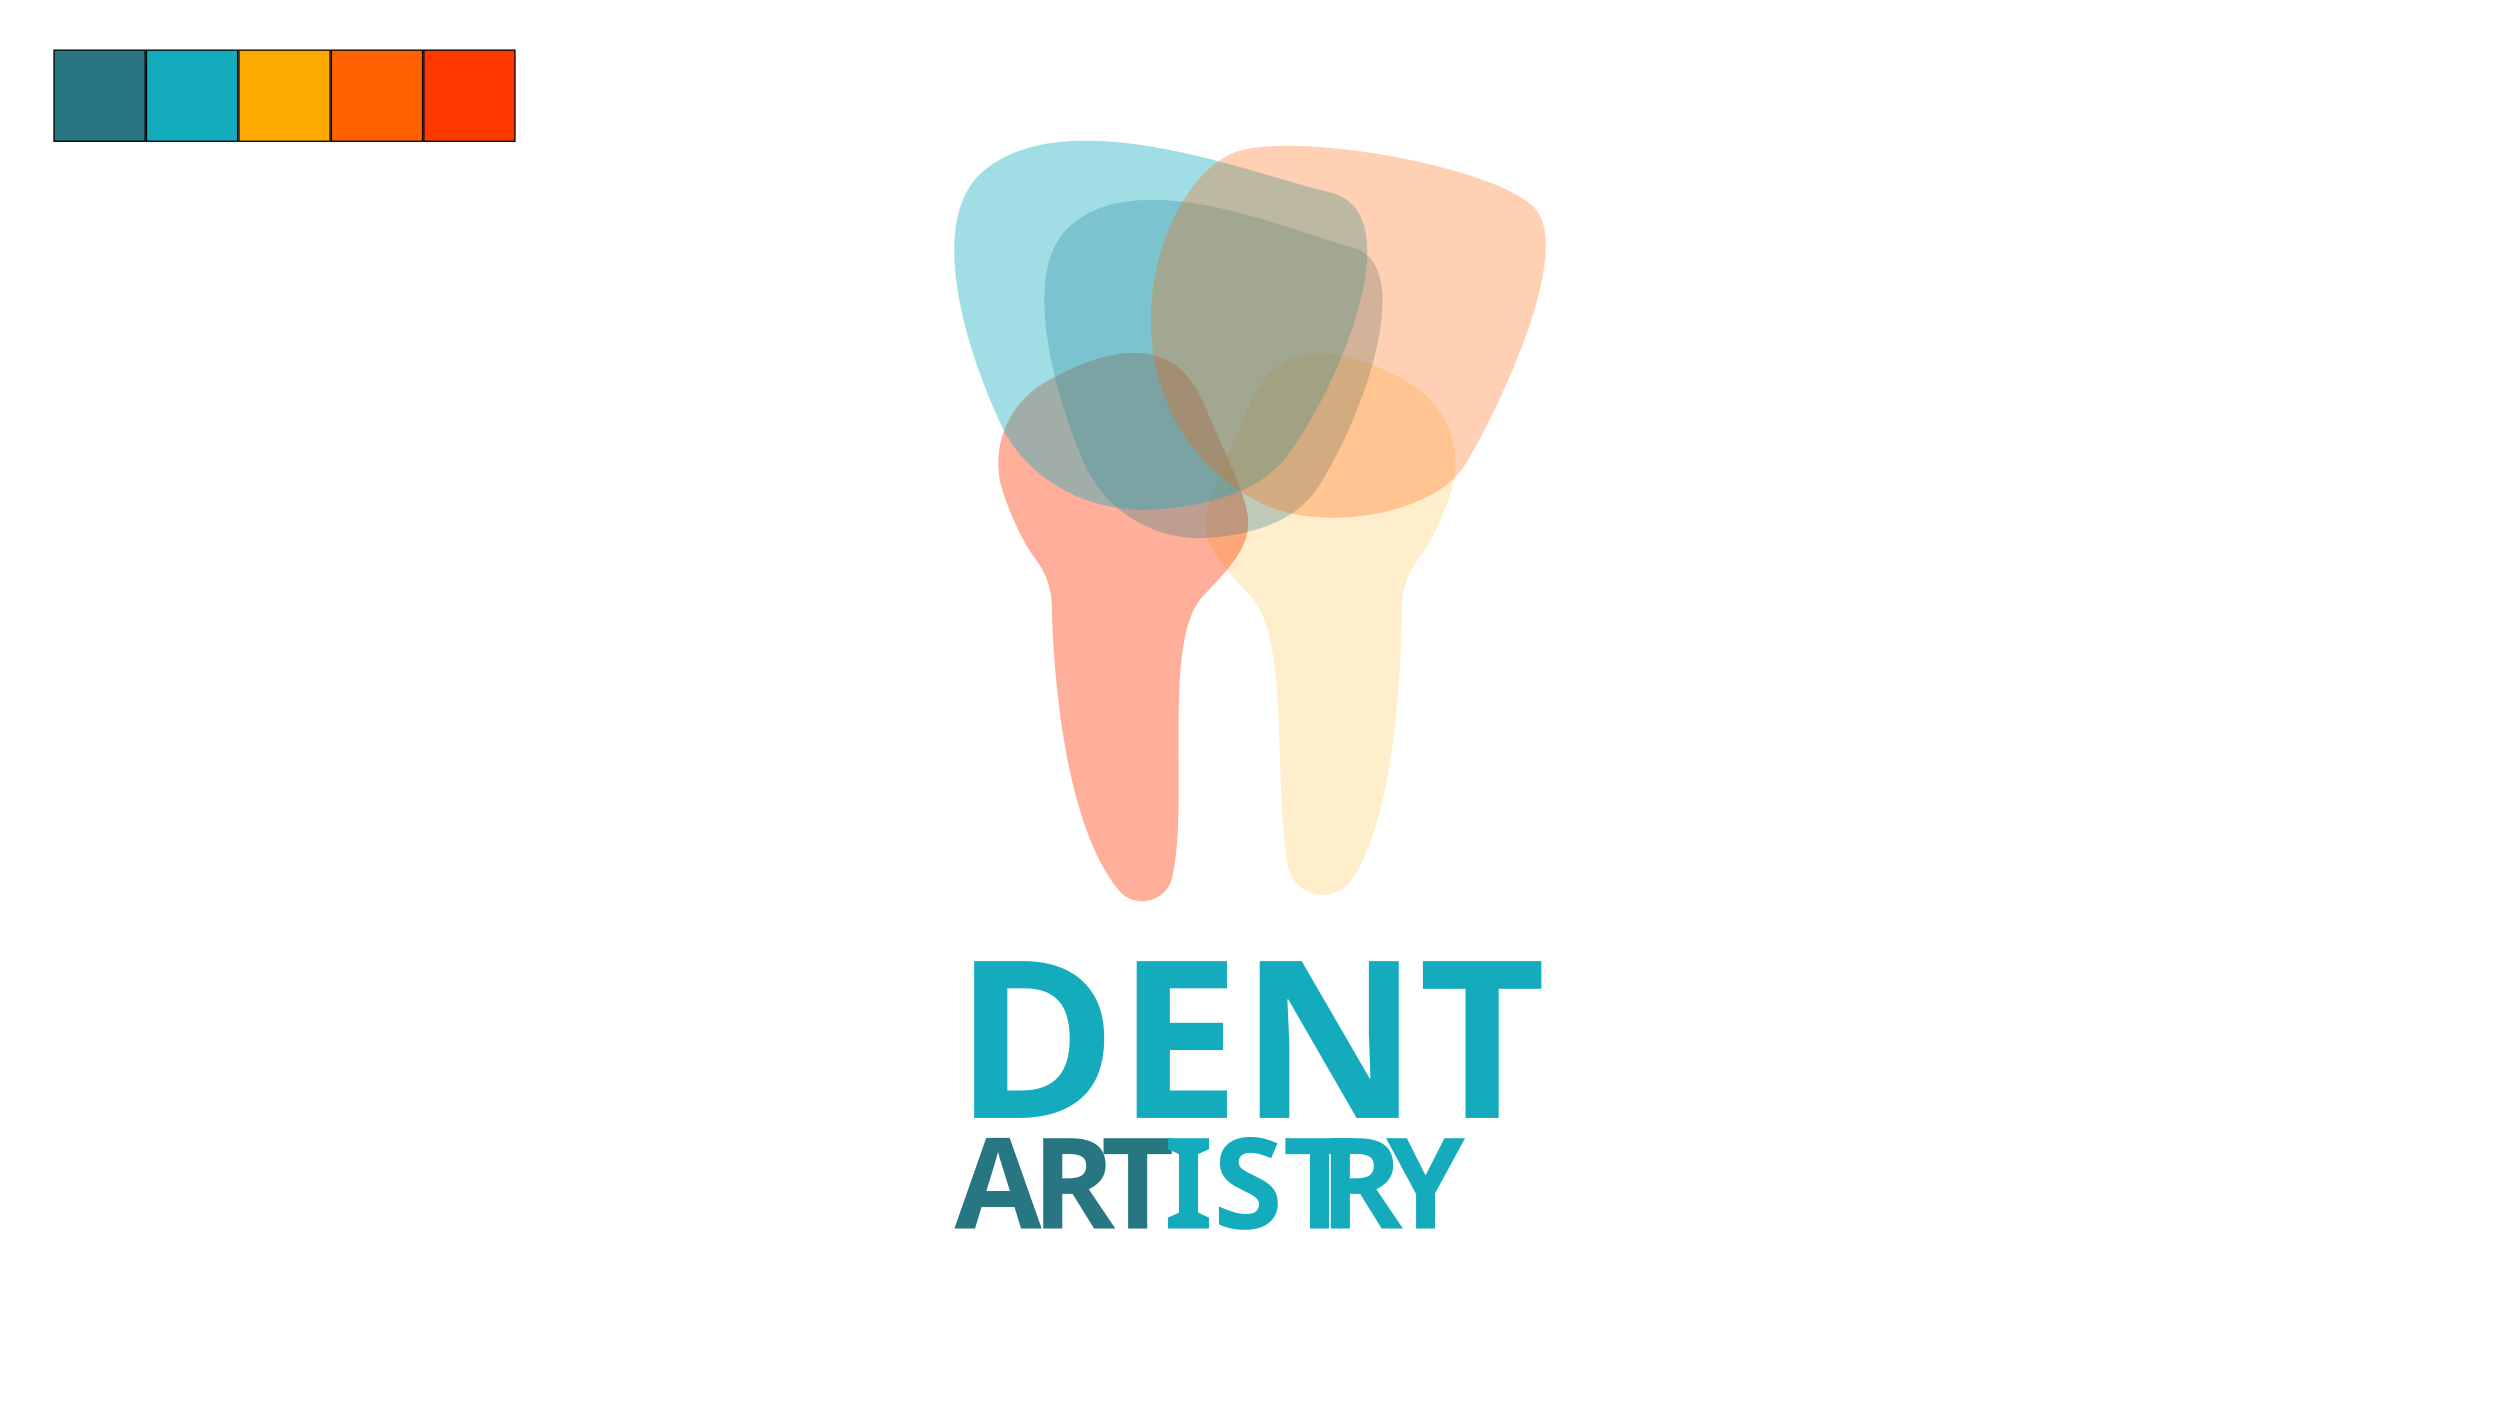
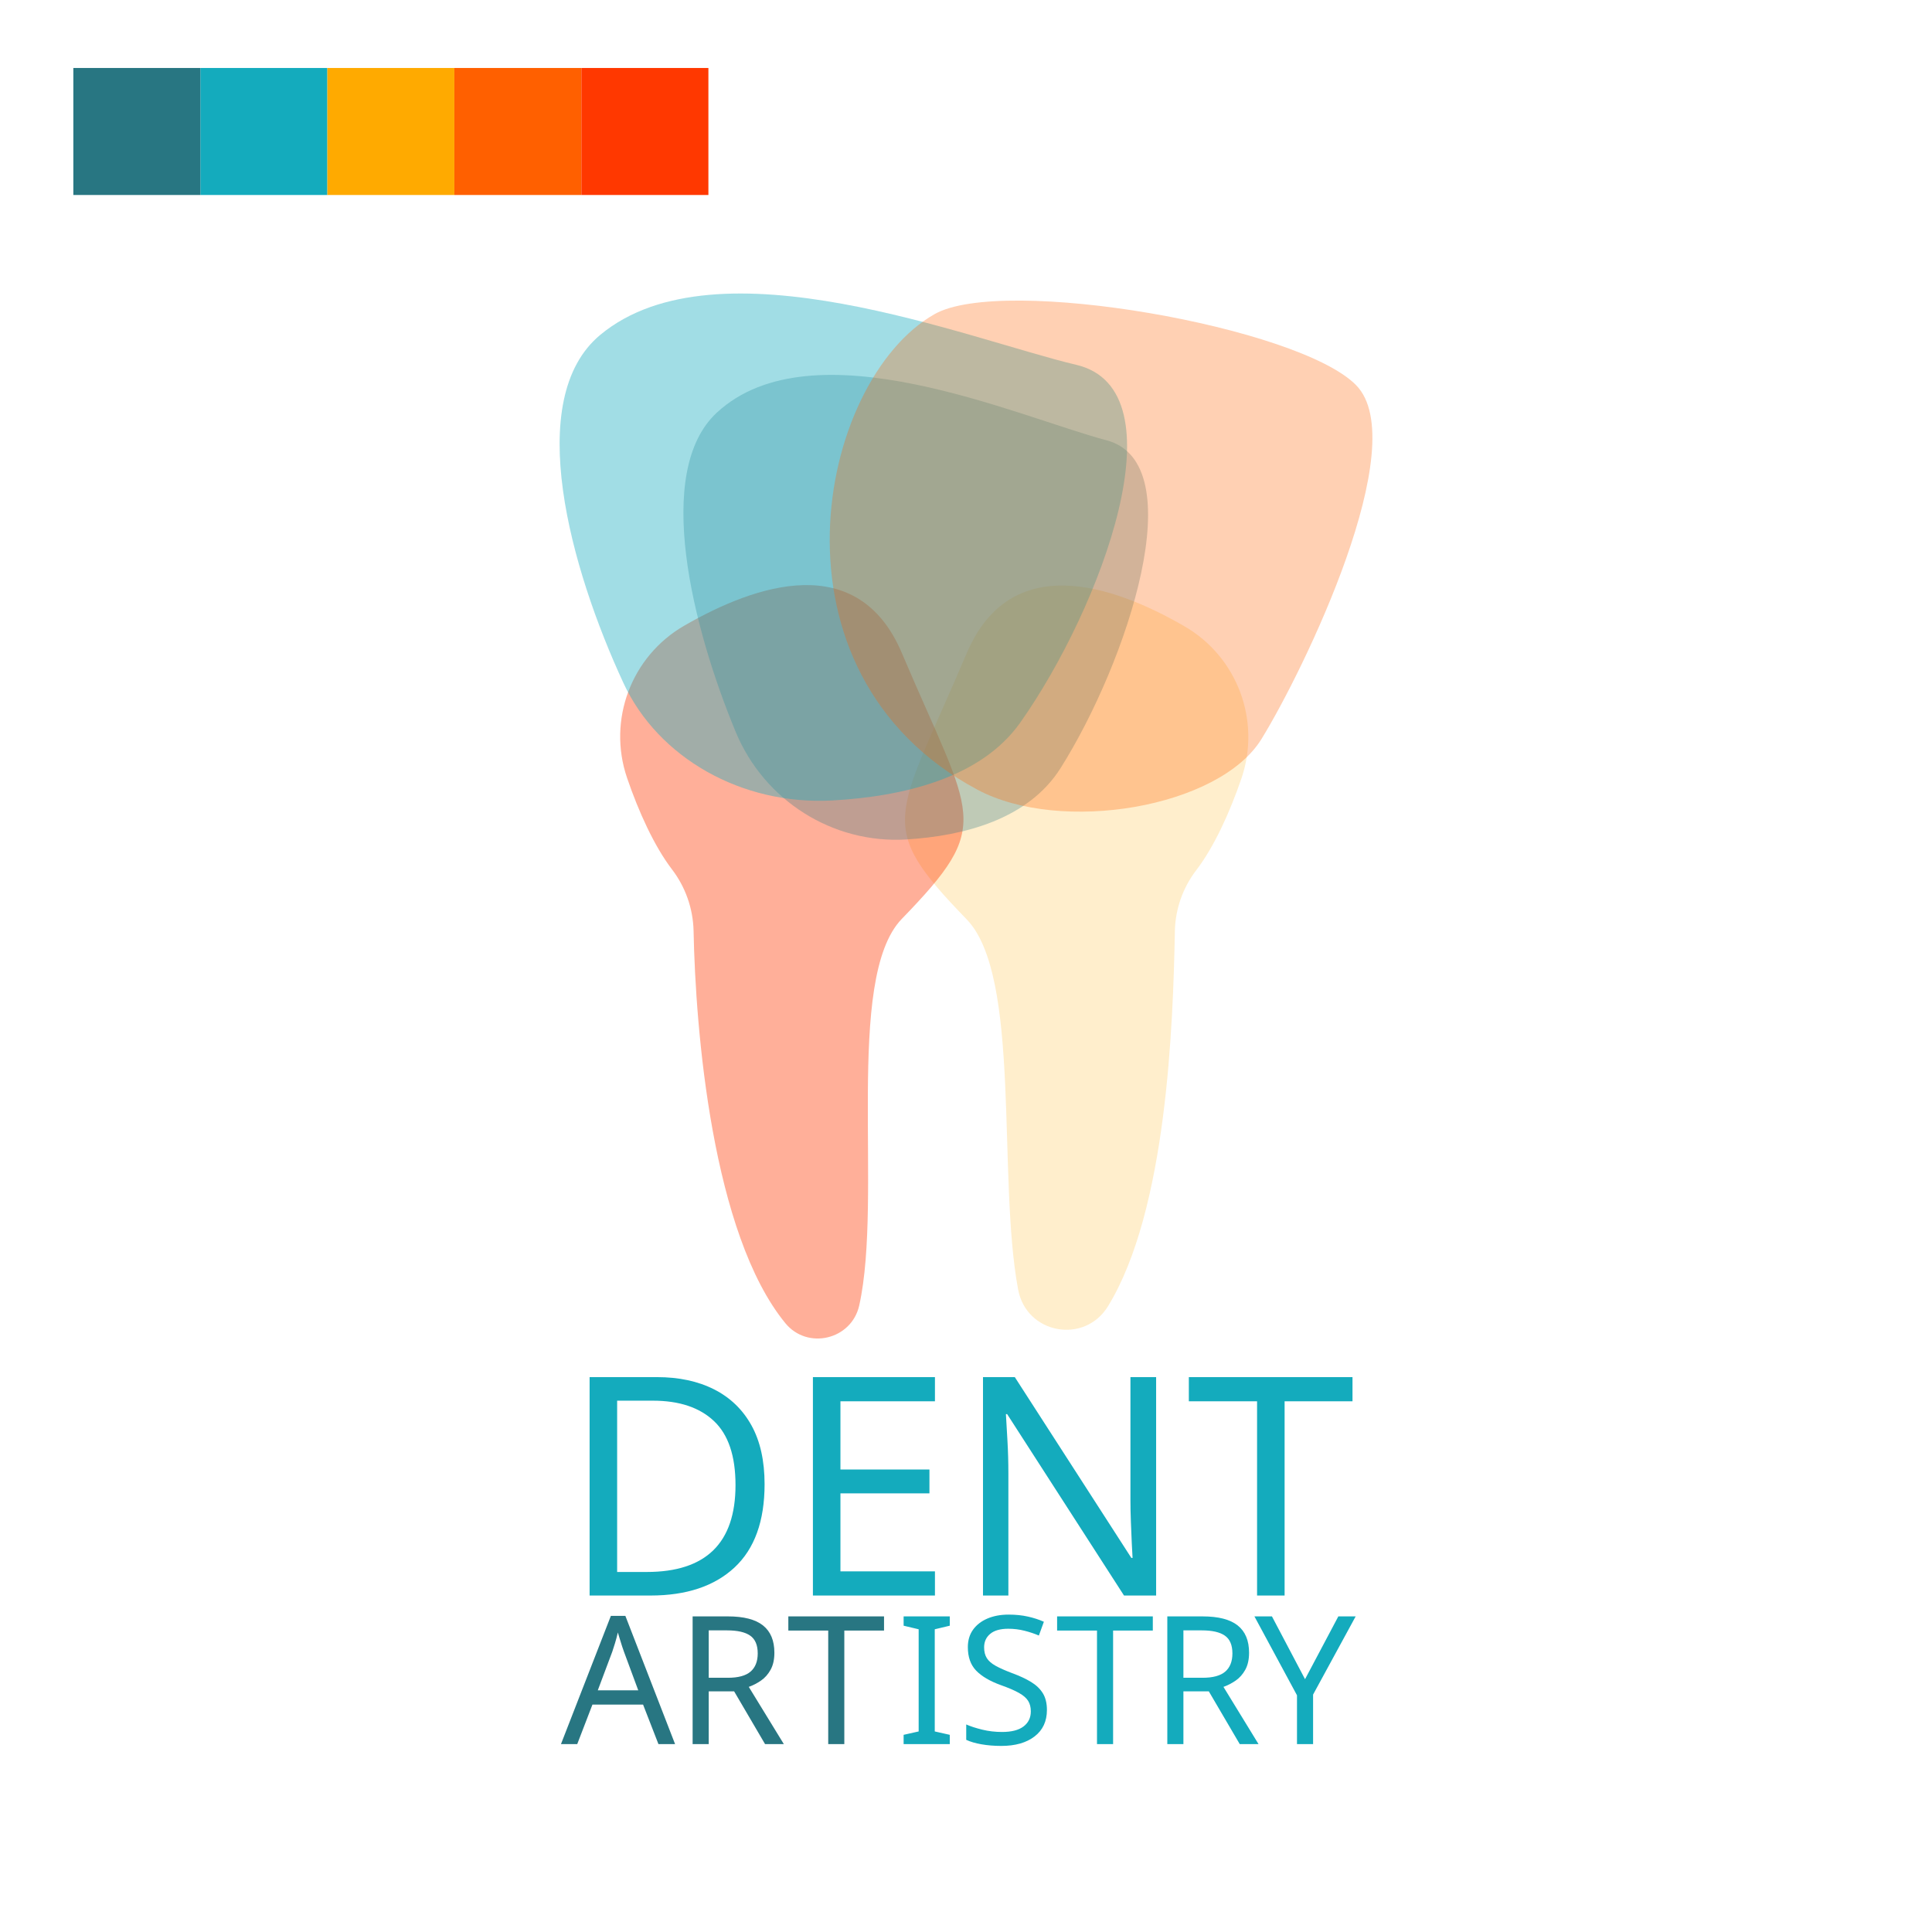
- <svg xmlns="http://www.w3.org/2000/svg" id="Layer_1" data-name="Layer 1" viewBox="0 0 1920 1080">
+ <svg xmlns="http://www.w3.org/2000/svg" id="Layer_1" data-name="Layer 1" viewBox="0 0 1080 1080">
  <defs>
-     <style>.cls-1,.cls-13,.cls-9{fill:#14abbd;}.cls-2{fill:#fa0;}.cls-3{fill:#ff6000;}.cls-4{fill:#ff3800;}.cls-10,.cls-5{fill:#287682;}.cls-6{opacity:0.2;}.cls-7{opacity:0.4;}.cls-8{opacity:0.3;}.cls-9{font-size:168.7px;}.cls-10,.cls-9{font-family:OpenSans-Bold, OpenSans Bold;font-weight:700;}.cls-10{font-size:97.17px;}.cls-11{letter-spacing:0.01em;}.cls-12{letter-spacing:0em;}.cls-13{letter-spacing:-0.01em;}</style>
+     <style>.cls-1,.cls-11,.cls-9{fill:#14abbd;}.cls-2{fill:#fa0;}.cls-3{fill:#ff6000;}.cls-4{fill:#ff3800;}.cls-10,.cls-5{fill:#287682;}.cls-6{opacity:0.2;}.cls-7{opacity:0.4;}.cls-8{opacity:0.3;}.cls-9{font-size:171px;}.cls-10,.cls-9{font-family:Rockwell;}.cls-10{font-size:100px;}.cls-11{letter-spacing:-0.02em;}</style>
  </defs>
-   <rect class="cls-1" x="112.5" y="38.5" width="70" height="70" />
-   <path d="M182,39v69H113V39h69m1-1H112v71h71V38Z" />
-   <rect class="cls-2" x="183.5" y="38.5" width="70" height="70" />
-   <path d="M253,39v69H184V39h69m1-1H183v71h71V38Z" />
-   <rect class="cls-3" x="254.5" y="38.5" width="70" height="70" />
-   <path d="M324,39v69H255V39h69m1-1H254v71h71V38Z" />
-   <rect class="cls-4" x="325.5" y="38.5" width="70" height="70" />
-   <path d="M395,39v69H326V39h69m1-1H325v71h71V38Z" />
-   <rect class="cls-5" x="41.5" y="38.5" width="70" height="70" />
-   <path d="M111,39v69H42V39h69m1-1H41v71h71V38Z" />
+   <rect class="cls-1" x="112" y="38" width="71" height="71" />
+   <rect class="cls-2" x="183" y="38" width="71" height="71" />
+   <rect class="cls-3" x="254" y="38" width="71" height="71" />
+   <rect class="cls-4" x="325" y="38" width="71" height="71" />
+   <rect class="cls-5" x="41" y="38" width="71" height="71" />
  <g class="cls-6">
-     <path class="cls-2" d="M1039.41,674.06c32.92-53.78,36.35-157.43,37.35-209.62a58,58,0,0,1,12-34.15c9.85-12.84,18.69-32.15,25.25-51.35a71.54,71.54,0,0,0-32-85c-40.2-23.23-97.19-42.36-121.65,15.22-39.73,93.56-51.76,95.23,0,148.66,30.76,31.76,17,144.19,28.79,207C993.8,689.63,1026.26,695.56,1039.41,674.06Z" />
+     <path class="cls-2" d="M619.41,730.15c32.92-53.78,36.35-157.43,37.35-209.62a58,58,0,0,1,12-34.15c9.85-12.85,18.69-32.15,25.25-51.35a71.53,71.53,0,0,0-32-85c-40.2-23.23-97.19-42.37-121.65,15.22-39.73,93.55-51.76,95.23,0,148.66,30.76,31.75,17,144.19,28.79,207C573.8,745.72,606.26,751.65,619.41,730.15Z" />
  </g>
  <g class="cls-7">
-     <path class="cls-4" d="M859,683.56c-40.9-49.95-50.22-163.82-51.29-219.38a58.82,58.82,0,0,0-12.19-34.43c-9.75-12.83-18.49-31.94-25-51a71.56,71.56,0,0,1,31.94-85.06c40.21-23.23,97.2-42.37,121.66,15.22,39.73,93.56,51.76,95.23,0,148.66C891.79,491,913.73,613.3,900.3,673.69,896.05,692.81,871.39,698.72,859,683.56Z" />
+     <path class="cls-4" d="M439,739.65c-40.9-49.95-50.22-163.82-51.29-219.38a58.87,58.87,0,0,0-12.19-34.44c-9.75-12.82-18.49-31.94-25-51a71.55,71.55,0,0,1,31.94-85.05c40.21-23.23,97.2-42.37,121.66,15.22,39.73,93.55,51.76,95.23,0,148.66-32.31,33.35-10.37,155.7-23.8,216.08C476.05,748.9,451.39,754.81,439,739.65Z" />
  </g>
  <g class="cls-8">
-     <path class="cls-5" d="M831.26,353c15.88,38.31,54.15,62.68,95.54,60.13,32.14-2,68-11.26,86.08-39.89,37.17-58.95,74.33-170.45,25.63-183.26s-164-65.36-217.86-15.38C785.15,207.61,807.07,294.66,831.26,353Z" />
+     <path class="cls-5" d="M411.26,409.13c15.88,38.31,54.15,62.68,95.54,60.13,32.14-2,68-11.26,86.08-39.89,37.17-58.95,74.33-170.45,25.63-183.26s-164-65.36-217.86-15.38C365.15,263.7,387.07,350.75,411.26,409.13Z" />
  </g>
  <g class="cls-7">
-     <path class="cls-1" d="M768.53,325.76c19.38,41.8,66.12,68.39,116.67,65.61,39.25-2.16,83.08-12.28,105.13-43.53,45.39-64.32,90.77-186,31.3-200S821.3,76.55,755.57,131.09C712.21,167.06,739,262.05,768.53,325.76Z" />
+     <path class="cls-1" d="M348.53,381.85c19.38,41.8,66.12,68.38,116.67,65.61,39.25-2.16,83.08-12.29,105.13-43.53,45.39-64.33,90.77-186,31.3-200S401.3,132.64,335.57,187.18C292.21,223.15,319,318.14,348.53,381.85Z" />
  </g>
  <g class="cls-8">
-     <path class="cls-3" d="M966.33,385.31c46.72,25,135.14,10.17,158.83-28.26s85-165,52.94-197.8S980.65,97.79,942.4,119.53C877,156.7,843.72,319.75,966.33,385.31Z" />
+     <path class="cls-3" d="M546.33,441.4c46.72,25,135.14,10.17,158.83-28.26s85-165,52.94-197.8-197.45-61.47-235.7-39.72C457,212.79,423.72,375.84,546.33,441.4Z" />
  </g>
-   <text class="cls-9" transform="translate(732.96 858.58)">DENT</text>
-   <text class="cls-10" transform="translate(732.96 943.53)">A<tspan class="cls-11" x="59.47" y="0">R</tspan>
-     <tspan class="cls-12" x="112.62" y="0">T</tspan>
-     <tspan class="cls-1" x="160.92" y="0">IST</tspan>
-     <tspan class="cls-13" x="280.34" y="0">R</tspan>
-     <tspan class="cls-1" x="331.55" y="0">Y</tspan>
+   <text class="cls-9" transform="translate(313 891.91)">DENT</text>
+   <text class="cls-10" transform="translate(313.58 974.98)">ART<tspan class="cls-1" x="187.55" y="0">IST</tspan>
+     <tspan class="cls-11" x="329.25" y="0">R</tspan>
+     <tspan class="cls-1" x="387.65" y="0">Y</tspan>
  </text>
</svg>
